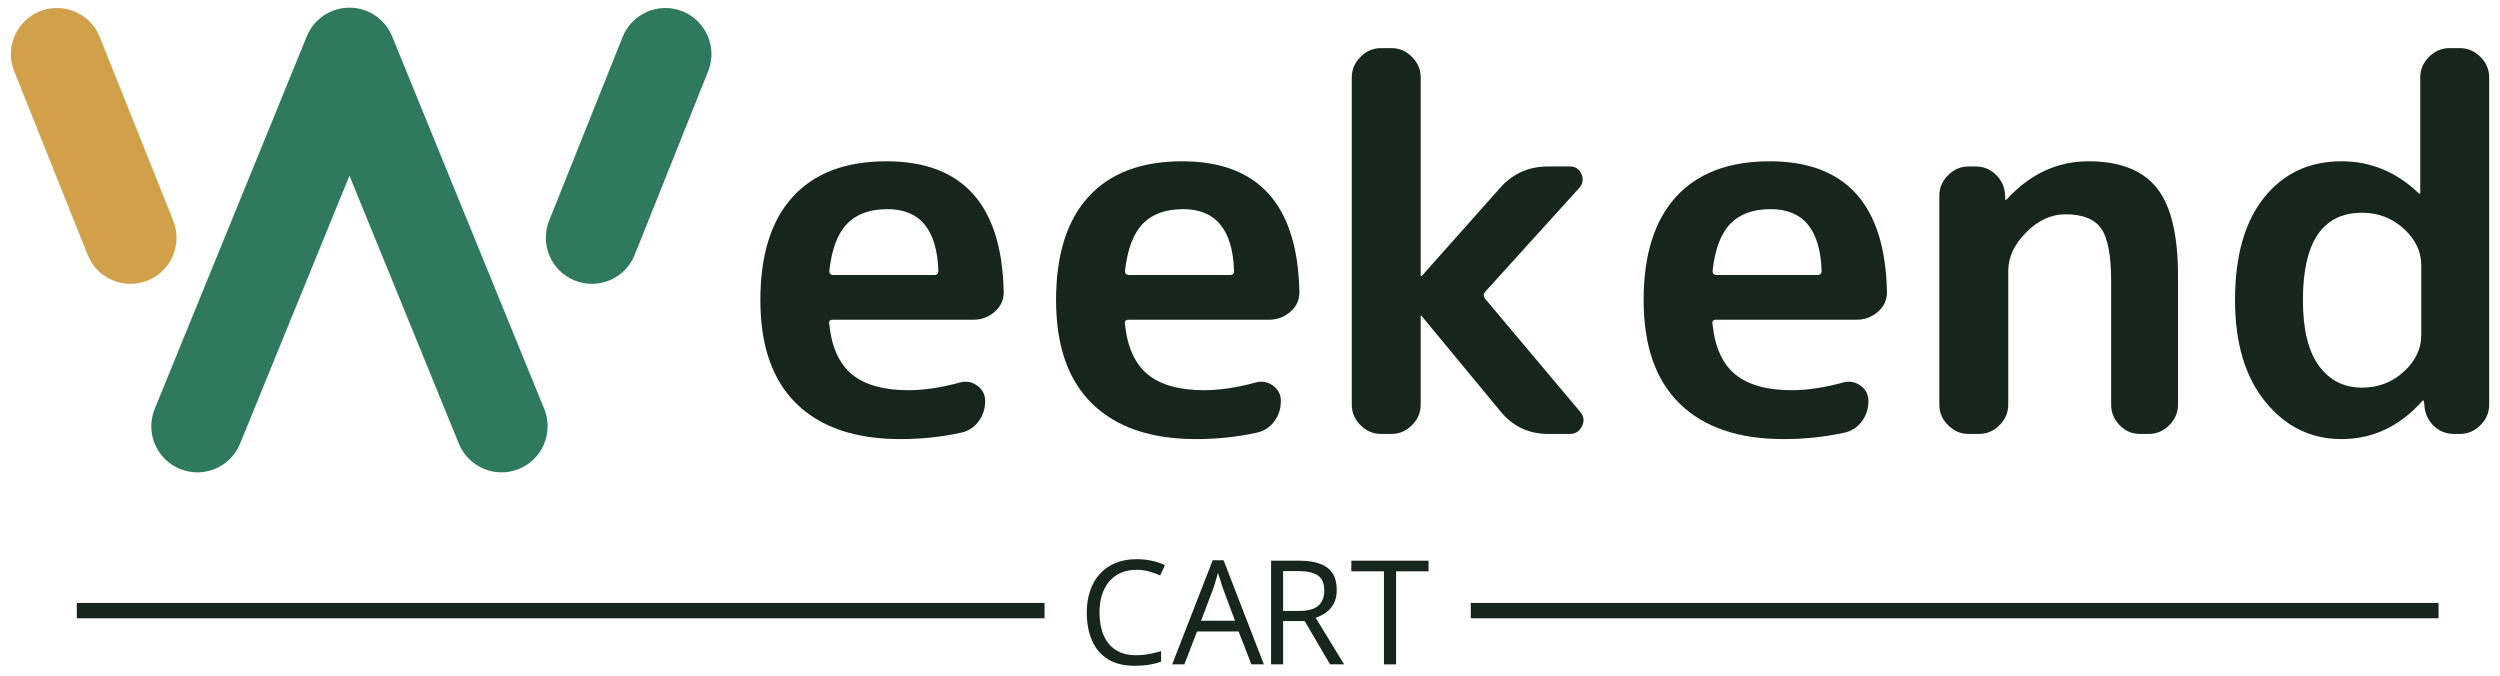
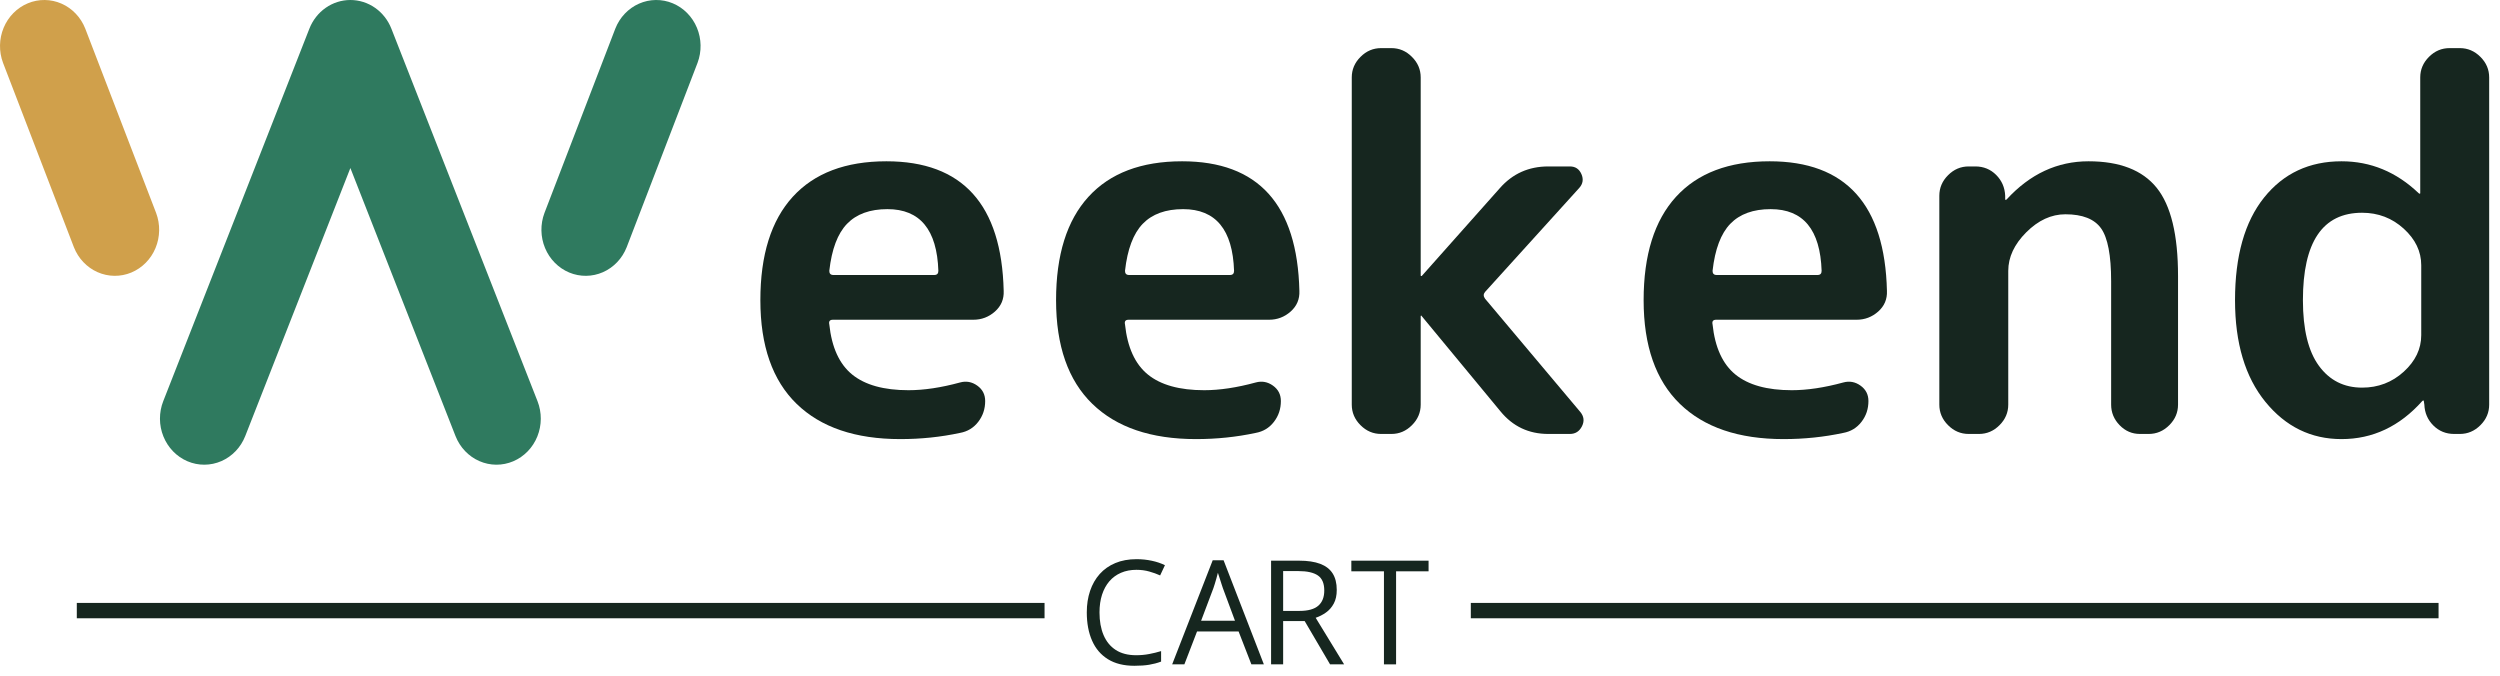
- <svg xmlns="http://www.w3.org/2000/svg" viewBox="42 43 651 176" width="2604" height="704" role="img" aria-label="WeekendCart">
+ <svg xmlns="http://www.w3.org/2000/svg" viewBox="0 0 2604 704" width="2604" height="704" role="img" aria-label="WeekendCart">
  <g id="weekendcart-logo">
    <g id="mark">
      <g id="mark-accent" fill="#d0a04b">
-         <path d="M45.66 61.46L64.86 109.46A12 12 0 0 0 87.14 100.54L67.94 52.54A12 12 0 0 0 45.66 61.46Z" />
+         <path d="M3.172 65.492L76.97 257.494C81.581 269.215 90.457 278.564 101.664 283.504C112.87 288.444 125.499 288.574 136.797 283.867C148.095 279.159 157.148 269.995 161.983 258.372C166.817 246.749 167.041 233.608 162.606 221.813L88.808 29.812C84.196 18.091 75.32 8.742 64.114 3.802C52.907 -1.138 40.279 -1.269 28.981 3.439C17.682 8.146 8.629 17.31 3.795 28.933C-1.039 40.557 -1.263 53.697 3.172 65.492Z" />
      </g>
      <g id="mark-peak" fill="#2f7a5f">
-         <path d="M82.29 149.46L121.89 52.46A12 12 0 0 1 144.11 52.46L183.71 149.46A12 12 0 0 1 161.49 158.54L133 88.75L104.51 158.54A12 12 0 0 1 82.29 149.46Z" />
+         <path d="M170.041 417.862L322.249 29.86C325.712 21.031 331.623 13.476 339.229 8.158C346.834 2.84 355.789 0 364.952 0C374.115 0 383.07 2.84 390.676 8.158C398.281 13.476 404.192 21.031 407.655 29.86L559.864 417.862C564.492 429.649 564.431 442.865 559.695 454.605C554.96 466.345 545.936 475.646 534.611 480.463C529.003 482.848 522.999 484.059 516.941 484.029C510.883 483.999 504.89 482.728 499.304 480.288C488.023 475.359 479.086 465.969 474.458 454.182L364.952 175.021L255.447 454.182C250.818 465.969 241.881 475.359 230.6 480.288C219.319 485.216 206.619 485.279 195.293 480.463C183.968 475.646 174.945 466.345 170.209 454.605C165.473 442.865 165.413 429.649 170.041 417.862Z" />
      </g>
      <g id="mark-tail" fill="#2f7a5f">
-         <path d="M204.16 52.54L184.96 100.54A12 12 0 0 0 207.24 109.46L226.44 61.46A12 12 0 0 0 204.16 52.54Z" />
+         <path d="M640.912 29.812L567.114 221.813C562.679 233.608 562.903 246.749 567.737 258.372C572.572 269.995 581.624 279.159 592.923 283.867C604.221 288.574 616.85 288.444 628.056 283.504C639.263 278.564 648.139 269.215 652.75 257.494L726.548 65.492C730.983 53.697 730.759 40.557 725.925 28.933C721.091 17.31 712.038 8.146 700.739 3.439C689.441 -1.269 676.813 -1.138 665.606 3.802C654.4 8.742 645.524 18.091 640.912 29.812Z" />
      </g>
    </g>
    <g id="wordmark">
      <g id="letter-e-1" fill="#16261f">
-         <path d="M273.09 97.46L273.09 97.46Q266.26 97.46 262.57 101.28Q258.89 105.09 257.95 113.53L257.95 113.53Q257.95 114.61 259.02 114.61L259.02 114.61L285.28 114.61Q286.35 114.61 286.35 113.53L286.35 113.53Q285.82 97.46 273.09 97.46ZM276.44 157.34L276.44 157.34Q258.89 157.34 249.44 148.16Q240 138.99 240 121.17L240 121.17Q240 103.49 248.44 94.24Q256.88 85 272.82 85L272.82 85Q302.56 85 303.36 118.76L303.36 118.76Q303.50 121.97 301.09 124.12Q298.68 126.26 295.46 126.26L295.46 126.26L258.89 126.26Q257.68 126.26 257.95 127.47L257.95 127.47Q258.89 136.44 263.91 140.53Q268.94 144.61 278.58 144.61L278.58 144.61Q284.61 144.61 291.98 142.60L291.98 142.60Q294.39 141.93 296.47 143.41Q298.54 144.88 298.54 147.43L298.54 147.43Q298.54 150.51 296.73 152.85Q294.92 155.20 291.98 155.73L291.98 155.73Q284.48 157.34 276.44 157.34Z" />
+         <path d="M924.36 217.84C906.147 217.84 892.12 222.933 882.28 233.12C872.467 243.28 866.307 259.613 863.8 282.12C863.8 285 865.227 286.44 868.08 286.44H973.12C975.973 286.44 977.4 285 977.4 282.12C975.987 239.267 958.307 217.84 924.36 217.84ZM937.76 457.36C890.96 457.36 854.96 445.12 829.76 420.64C804.587 396.187 792 360.2 792 312.68C792 265.533 803.253 229.627 825.76 204.96C848.267 180.32 880.773 168 923.28 168C1002.59 168 1043.31 213.013 1045.44 303.04C1045.81 311.6 1042.79 318.747 1036.36 324.48C1029.93 330.187 1022.43 333.04 1013.84 333.04H867.56C864.333 333.04 863.08 334.653 863.8 337.88C866.307 361.8 874.253 379.213 887.64 390.12C901.053 401 920.613 406.44 946.32 406.44C962.4 406.44 980.267 403.76 999.92 398.4C1006.35 396.613 1012.33 397.693 1017.88 401.64C1023.4 405.56 1026.16 410.92 1026.16 417.72C1026.16 425.933 1023.75 433.16 1018.92 439.4C1014.09 445.667 1007.76 449.507 999.92 450.92C979.92 455.213 959.2 457.36 937.76 457.36Z" />
      </g>
      <g id="letter-e-2" fill="#16261f">
-         <path d="M350.09 97.46L350.09 97.46Q343.26 97.46 339.57 101.28Q335.89 105.09 334.95 113.53L334.95 113.53Q334.95 114.61 336.02 114.61L336.02 114.61L362.28 114.61Q363.35 114.61 363.35 113.53L363.35 113.53Q362.82 97.46 350.09 97.46ZM353.44 157.34L353.44 157.34Q335.89 157.34 326.44 148.16Q317 138.99 317 121.17L317 121.17Q317 103.49 325.44 94.24Q333.88 85 349.82 85L349.82 85Q379.56 85 380.36 118.76L380.36 118.76Q380.50 121.97 378.09 124.12Q375.68 126.26 372.46 126.26L372.46 126.26L335.89 126.26Q334.68 126.26 334.95 127.47L334.95 127.47Q335.89 136.44 340.91 140.53Q345.94 144.61 355.58 144.61L355.58 144.61Q361.61 144.61 368.98 142.60L368.98 142.60Q371.39 141.93 373.47 143.41Q375.54 144.88 375.54 147.43L375.54 147.43Q375.54 150.51 373.73 152.85Q371.92 155.20 368.98 155.73L368.98 155.73Q361.48 157.34 353.44 157.34Z" />
+         <path d="M1232.36 217.84C1214.15 217.84 1200.12 222.933 1190.28 233.12C1180.47 243.28 1174.31 259.613 1171.8 282.12C1171.8 285 1173.23 286.44 1176.08 286.44H1281.12C1283.97 286.44 1285.4 285 1285.4 282.12C1283.99 239.267 1266.31 217.84 1232.36 217.84ZM1245.76 457.36C1198.96 457.36 1162.96 445.12 1137.76 420.64C1112.59 396.187 1100 360.2 1100 312.68C1100 265.533 1111.25 229.627 1133.76 204.96C1156.27 180.32 1188.77 168 1231.28 168C1310.59 168 1351.31 213.013 1353.44 303.04C1353.81 311.6 1350.79 318.747 1344.36 324.48C1337.93 330.187 1330.43 333.04 1321.84 333.04H1175.56C1172.33 333.04 1171.08 334.653 1171.8 337.88C1174.31 361.8 1182.25 379.213 1195.64 390.12C1209.05 401 1228.61 406.44 1254.32 406.44C1270.4 406.44 1288.27 403.76 1307.92 398.4C1314.35 396.613 1320.33 397.693 1325.88 401.64C1331.4 405.56 1334.16 410.92 1334.16 417.72C1334.16 425.933 1331.75 433.16 1326.92 439.4C1322.09 445.667 1315.76 449.507 1307.92 450.92C1287.92 455.213 1267.2 457.36 1245.76 457.36Z" />
      </g>
      <g id="letter-k" fill="#16261f">
-         <path d="M404.32 156L401.64 156Q398.55 156 396.28 153.72Q394 151.45 394 148.36L394 148.36L394 63.16Q394 60.08 396.28 57.81Q398.55 55.53 401.64 55.53L401.64 55.53L404.32 55.53Q407.40 55.53 409.67 57.81Q411.95 60.08 411.95 63.16L411.95 63.16L411.95 114.74Q411.95 114.87 412.08 114.87L412.08 114.87L412.22 114.87L432.58 91.97Q437.54 86.34 445.17 86.34L445.17 86.34L450.80 86.34Q452.94 86.34 453.81 88.35Q454.68 90.36 453.21 91.97L453.21 91.97L428.70 119.03Q428.03 119.83 428.70 120.77L428.70 120.77L453.48 150.24Q454.95 151.98 453.95 153.99Q452.94 156 450.80 156L450.80 156L445.17 156Q437.54 156 432.72 150.11L432.72 150.11L412.22 125.32Q412.22 125.19 412.08 125.19Q411.95 125.19 411.95 125.32L411.95 125.32L411.95 148.36Q411.95 151.45 409.67 153.72Q407.40 156 404.32 156L404.32 156Z" />
+         <path d="M1449.28 452H1438.56C1430.32 452 1423.17 448.96 1417.12 442.88C1411.04 436.827 1408 429.68 1408 421.44V80.64C1408 72.427 1411.04 65.293 1417.12 59.24C1423.17 53.16 1430.32 50.12 1438.56 50.12H1449.28C1457.49 50.12 1464.63 53.16 1470.68 59.24C1476.76 65.293 1479.8 72.427 1479.8 80.64V286.96C1479.8 287.307 1479.97 287.48 1480.32 287.48H1480.88L1562.32 195.88C1575.55 180.867 1592.33 173.36 1612.68 173.36H1635.2C1640.91 173.36 1644.92 176.04 1647.24 181.4C1649.56 186.76 1648.76 191.587 1644.84 195.88L1546.8 304.12C1545.01 306.253 1545.01 308.573 1546.8 311.08L1645.92 428.96C1649.84 433.6 1650.47 438.6 1647.8 443.96C1645.11 449.32 1640.91 452 1635.2 452H1612.68C1592.33 452 1575.73 444.147 1562.88 428.44L1480.88 329.28C1480.88 328.933 1480.69 328.76 1480.32 328.76C1479.97 328.76 1479.8 328.933 1479.8 329.28V421.44C1479.8 429.68 1476.76 436.827 1470.68 442.88C1464.63 448.96 1457.49 452 1449.28 452Z" />
      </g>
      <g id="letter-e-3" fill="#16261f">
-         <path d="M503.09 97.46L503.09 97.46Q496.26 97.46 492.57 101.28Q488.89 105.09 487.95 113.53L487.95 113.53Q487.95 114.61 489.02 114.61L489.02 114.61L515.28 114.61Q516.35 114.61 516.35 113.53L516.35 113.53Q515.82 97.46 503.09 97.46ZM506.44 157.34L506.44 157.34Q488.89 157.34 479.44 148.16Q470 138.99 470 121.17L470 121.17Q470 103.49 478.44 94.24Q486.88 85 502.82 85L502.82 85Q532.56 85 533.36 118.76L533.36 118.76Q533.50 121.97 531.09 124.12Q528.68 126.26 525.46 126.26L525.46 126.26L488.89 126.26Q487.68 126.26 487.95 127.47L487.95 127.47Q488.89 136.44 493.91 140.53Q498.94 144.61 508.58 144.61L508.58 144.61Q514.61 144.61 521.98 142.60L521.98 142.60Q524.39 141.93 526.47 143.41Q528.54 144.88 528.54 147.43L528.54 147.43Q528.54 150.51 526.73 152.85Q524.92 155.20 521.98 155.73L521.98 155.73Q514.48 157.34 506.44 157.34Z" />
+         <path d="M1844.36 217.84C1826.15 217.84 1812.12 222.933 1802.28 233.12C1792.47 243.28 1786.31 259.613 1783.8 282.12C1783.8 285 1785.23 286.44 1788.08 286.44H1893.12C1895.97 286.44 1897.4 285 1897.4 282.12C1895.99 239.267 1878.31 217.84 1844.36 217.84ZM1857.76 457.36C1810.96 457.36 1774.96 445.12 1749.76 420.64C1724.59 396.187 1712 360.2 1712 312.68C1712 265.533 1723.25 229.627 1745.76 204.96C1768.27 180.32 1800.77 168 1843.28 168C1922.59 168 1963.31 213.013 1965.44 303.04C1965.81 311.6 1962.79 318.747 1956.36 324.48C1949.93 330.187 1942.43 333.04 1933.84 333.04H1787.56C1784.33 333.04 1783.08 334.653 1783.8 337.88C1786.31 361.8 1794.25 379.213 1807.64 390.12C1821.05 401 1840.61 406.44 1866.32 406.44C1882.4 406.44 1900.27 403.76 1919.92 398.4C1926.35 396.613 1932.33 397.693 1937.88 401.64C1943.4 405.56 1946.16 410.92 1946.16 417.72C1946.16 425.933 1943.75 433.16 1938.92 439.4C1934.09 445.667 1927.76 449.507 1919.92 450.92C1899.92 455.213 1879.2 457.36 1857.76 457.36Z" />
      </g>
      <g id="letter-n" fill="#16261f">
-         <path d="M557.32 156L554.64 156Q551.55 156 549.28 153.72Q547 151.45 547 148.36L547 148.36L547 93.98Q547 90.89 549.28 88.62Q551.55 86.34 554.64 86.34L554.64 86.34L556.38 86.34Q559.59 86.34 561.80 88.55Q564.01 90.76 564.15 93.98L564.15 93.98L564.15 94.91Q564.15 95.05 564.28 95.05Q564.42 95.05 564.55 94.91L564.55 94.91Q573.66 85 585.85 85Q598.04 85 603.60 91.90Q609.16 98.80 609.16 114.87L609.16 114.87L609.16 148.36Q609.16 151.45 606.88 153.72Q604.60 156 601.52 156L601.52 156L599.25 156Q596.16 156 593.95 153.72Q591.74 151.45 591.74 148.36L591.74 148.36L591.74 116.21Q591.74 106.17 589.13 102.48Q586.52 98.80 579.82 98.80L579.82 98.80Q574.33 98.80 569.64 103.49Q564.95 108.18 564.95 113.53L564.95 113.53L564.95 148.36Q564.95 151.45 562.67 153.72Q560.40 156 557.32 156L557.32 156Z" />
+         <path d="M2061.28 452H2050.56C2042.32 452 2035.17 448.96 2029.12 442.88C2023.04 436.827 2020 429.68 2020 421.44V203.92C2020 195.68 2023.04 188.533 2029.12 182.48C2035.17 176.4 2042.32 173.36 2050.56 173.36H2057.52C2066.08 173.36 2073.31 176.307 2079.2 182.2C2085.09 188.093 2088.23 195.333 2088.6 203.92V207.64C2088.6 208.013 2088.77 208.2 2089.12 208.2C2089.49 208.2 2089.85 208.013 2090.2 207.64C2114.49 181.213 2142.89 168 2175.4 168C2207.91 168 2231.57 177.2 2246.4 195.6C2261.23 214 2268.64 244.627 2268.64 287.48V421.44C2268.64 429.68 2265.6 436.827 2259.52 442.88C2253.44 448.96 2246.29 452 2238.08 452H2229C2220.76 452 2213.69 448.96 2207.8 442.88C2201.91 436.827 2198.96 429.68 2198.96 421.44V292.84C2198.96 266.067 2195.48 247.76 2188.52 237.92C2181.56 228.107 2169.15 223.2 2151.28 223.2C2136.64 223.2 2123.07 229.453 2110.56 241.96C2098.05 254.467 2091.8 267.853 2091.8 282.12V421.44C2091.8 429.68 2088.76 436.827 2082.68 442.88C2076.63 448.96 2069.49 452 2061.28 452Z" />
      </g>
      <g id="letter-d" fill="#16261f">
-         <path d="M657.09 98.40L657.09 98.40Q641.68 98.40 641.68 121.17L641.68 121.17Q641.68 132.56 645.84 138.25Q649.99 143.94 657.09 143.94L657.09 143.94Q663.38 143.94 667.94 139.79Q672.49 135.64 672.49 130.28L672.49 130.28L672.49 112.06Q672.49 106.70 667.94 102.55Q663.38 98.40 657.09 98.40ZM651.73 157.34L651.73 157.34Q639.81 157.34 631.90 147.63Q624 137.92 624 121.17L624 121.17Q624 103.89 631.57 94.44Q639.14 85 651.73 85L651.73 85Q663.12 85 671.82 93.31L671.82 93.31Q671.96 93.44 672.09 93.44Q672.23 93.44 672.23 93.31L672.23 93.31L672.23 63.16Q672.23 60.08 674.50 57.81Q676.78 55.53 679.86 55.53L679.86 55.53L682.54 55.53Q685.62 55.53 687.90 57.81Q690.18 60.08 690.18 63.16L690.18 63.16L690.18 148.36Q690.18 151.45 687.90 153.72Q685.62 156 682.54 156L682.54 156L681.07 156Q677.85 156 675.64 153.79Q673.43 151.58 673.30 148.36L673.30 148.36L673.16 147.43Q673.16 147.29 673.03 147.29Q672.90 147.29 672.76 147.43L672.76 147.43Q663.92 157.34 651.73 157.34Z" />
+         <path d="M2460.36 221.6C2419.27 221.6 2398.72 251.96 2398.72 312.68C2398.72 343.053 2404.27 365.827 2415.36 381C2426.43 396.173 2441.43 403.76 2460.36 403.76C2477.13 403.76 2491.6 398.227 2503.76 387.16C2515.89 376.093 2521.96 363.413 2521.96 349.12V276.24C2521.96 261.947 2515.89 249.267 2503.76 238.2C2491.6 227.133 2477.13 221.6 2460.36 221.6ZM2438.92 457.36C2407.13 457.36 2380.69 444.413 2359.6 418.52C2338.53 392.627 2328 357.347 2328 312.68C2328 266.6 2338.09 230.96 2358.28 205.76C2378.47 180.587 2405.35 168 2438.92 168C2469.29 168 2496.08 179.08 2519.28 201.24C2519.65 201.587 2520.01 201.76 2520.36 201.76C2520.73 201.76 2520.92 201.587 2520.92 201.24V80.64C2520.92 72.427 2523.95 65.293 2530 59.24C2536.08 53.16 2543.23 50.12 2551.44 50.12H2562.16C2570.37 50.12 2577.52 53.16 2583.6 59.24C2589.68 65.293 2592.72 72.427 2592.72 80.64V421.44C2592.72 429.68 2589.68 436.827 2583.6 442.88C2577.52 448.96 2570.37 452 2562.16 452H2556.28C2547.69 452 2540.45 449.053 2534.56 443.16C2528.67 437.267 2525.55 430.027 2525.2 421.44L2524.64 417.72C2524.64 417.347 2524.47 417.16 2524.12 417.16C2523.77 417.16 2523.41 417.347 2523.04 417.72C2499.47 444.147 2471.43 457.36 2438.92 457.36Z" />
      </g>
    </g>
    <g id="tagline">
      <g id="rule-left" fill="#16261f">
-         <path d="M62 200H314V204H62Z" />
+         <path d="M80 627.999H1088V643.999H80V627.999Z" />
      </g>
      <g id="tagline-C" fill="#16261f">
-         <path d="M337.93 191.38L337.93 191.38Q335.69 191.38 333.91 192.15Q332.13 192.92 330.88 194.36Q329.64 195.81 328.97 197.86Q328.31 199.91 328.31 202.48L328.31 202.48Q328.31 205.88 329.37 208.38Q330.43 210.88 332.54 212.25Q334.66 213.62 337.84 213.62L337.84 213.62Q339.65 213.62 341.24 213.31Q342.84 213.01 344.35 212.55L344.35 212.55L344.35 215.28Q342.88 215.83 341.25 216.10Q339.63 216.37 337.39 216.37L337.39 216.37Q333.27 216.37 330.51 214.66Q327.75 212.95 326.38 209.83Q325 206.71 325 202.46L325 202.46Q325 199.40 325.86 196.86Q326.72 194.32 328.37 192.47Q330.02 190.63 332.43 189.62Q334.84 188.61 337.96 188.61L337.96 188.61Q340.01 188.61 341.92 189.02Q343.82 189.42 345.35 190.18L345.35 190.18L344.10 192.84Q342.80 192.25 341.26 191.82Q339.72 191.38 337.93 191.38Z" />
+         <path d="M1183.72 593.519C1177.75 593.519 1172.39 594.546 1167.64 596.599C1162.89 598.653 1158.85 601.599 1155.52 605.439C1152.21 609.306 1149.67 613.973 1147.88 619.439C1146.12 624.906 1145.24 631.066 1145.24 637.919C1145.24 646.986 1146.65 654.853 1149.48 661.519C1152.31 668.186 1156.53 673.346 1162.16 676.999C1167.81 680.653 1174.88 682.479 1183.36 682.479C1188.19 682.479 1192.72 682.066 1196.96 681.239C1201.23 680.439 1205.37 679.426 1209.4 678.199V689.119C1205.48 690.586 1201.35 691.679 1197 692.399C1192.68 693.119 1187.53 693.479 1181.56 693.479C1170.57 693.479 1161.4 691.199 1154.04 686.639C1146.68 682.079 1141.17 675.639 1137.52 667.319C1133.84 658.999 1132 649.173 1132 637.839C1132 629.679 1133.15 622.213 1135.44 615.439C1137.73 608.666 1141.08 602.813 1145.48 597.879C1149.88 592.973 1155.29 589.173 1161.72 586.479C1168.15 583.786 1175.52 582.439 1183.84 582.439C1189.31 582.439 1194.59 582.986 1199.68 584.079C1204.75 585.146 1209.32 586.693 1213.4 588.719L1208.4 599.359C1204.93 597.786 1201.15 596.426 1197.04 595.279C1192.93 594.106 1188.49 593.519 1183.72 593.519Z" />
      </g>
      <g id="tagline-A" fill="#16261f">
-         <path d="M371.11 216L367.86 216L364.53 207.43L353.71 207.43L350.41 216L347.23 216L357.79 188.89L360.62 188.89L371.11 216ZM354.77 204.64L363.59 204.64L360.43 196.13Q360.32 195.80 360.07 195.04Q359.83 194.28 359.57 193.47Q359.31 192.66 359.14 192.16L359.14 192.16Q358.96 192.92 358.74 193.66Q358.53 194.41 358.33 195.05Q358.13 195.69 357.98 196.13L357.98 196.13L354.77 204.64Z" />
+         <path d="M1316.44 692H1303.44L1290.12 657.72H1246.84L1233.64 692H1220.92L1263.16 583.56H1274.48L1316.44 692ZM1251.08 646.56H1286.36L1273.72 612.52C1273.43 611.64 1272.95 610.186 1272.28 608.16C1271.64 606.133 1270.97 604.04 1270.28 601.88C1269.59 599.72 1269.01 597.973 1268.56 596.64C1268.08 598.666 1267.55 600.666 1266.96 602.64C1266.4 604.64 1265.85 606.493 1265.32 608.2C1264.79 609.906 1264.32 611.346 1263.92 612.52L1251.08 646.56Z" />
      </g>
      <g id="tagline-R" fill="#16261f">
-         <path d="M372.99 189L380.28 189Q383.61 189 385.78 189.82Q387.95 190.64 389.02 192.32Q390.09 194.00 390.09 196.61L390.09 196.61Q390.09 198.75 389.31 200.18Q388.54 201.61 387.28 202.50Q386.03 203.39 384.60 203.87L384.60 203.87L392.01 216L388.35 216L381.74 204.73L376.13 204.73L376.13 216L372.99 216L372.99 189ZM380.10 191.71L380.10 191.71L376.13 191.71L376.13 202.08L380.41 202.08Q383.72 202.08 385.28 200.73Q386.84 199.38 386.84 196.76L386.84 196.76Q386.84 194.00 385.19 192.86Q383.53 191.71 380.10 191.71Z" />
+         <path d="M1323.96 583.999H1353.12C1362 583.999 1369.33 585.092 1375.12 587.279C1380.91 589.466 1385.23 592.799 1388.08 597.279C1390.93 601.759 1392.36 607.479 1392.36 614.439C1392.36 620.146 1391.32 624.906 1389.24 628.719C1387.19 632.532 1384.48 635.626 1381.12 637.999C1377.79 640.372 1374.21 642.199 1370.4 643.479L1400.04 691.999H1385.4L1358.96 646.919H1336.52V691.999H1323.96V583.999ZM1352.4 594.839H1336.52V636.319H1353.64C1362.47 636.319 1368.96 634.519 1373.12 630.919C1377.28 627.319 1379.36 622.026 1379.36 615.039C1379.36 607.679 1377.16 602.479 1372.76 599.439C1368.33 596.372 1361.55 594.839 1352.4 594.839Z" />
      </g>
      <g id="tagline-T" fill="#16261f">
-         <path d="M405.54 191.77L405.54 216L402.38 216L402.38 191.77L393.89 191.77L393.89 189L414.00 189L414.00 191.77L405.54 191.77Z" />
+         <path d="M1454.16 595.079V691.999H1441.52V595.079H1407.56V583.999H1488V595.079H1454.16Z" />
      </g>
      <g id="rule-right" fill="#16261f">
-         <path d="M425 200H677V204H425Z" />
+         <path d="M1532 627.999H2540V643.999H1532V627.999Z" />
      </g>
    </g>
  </g>
</svg>
